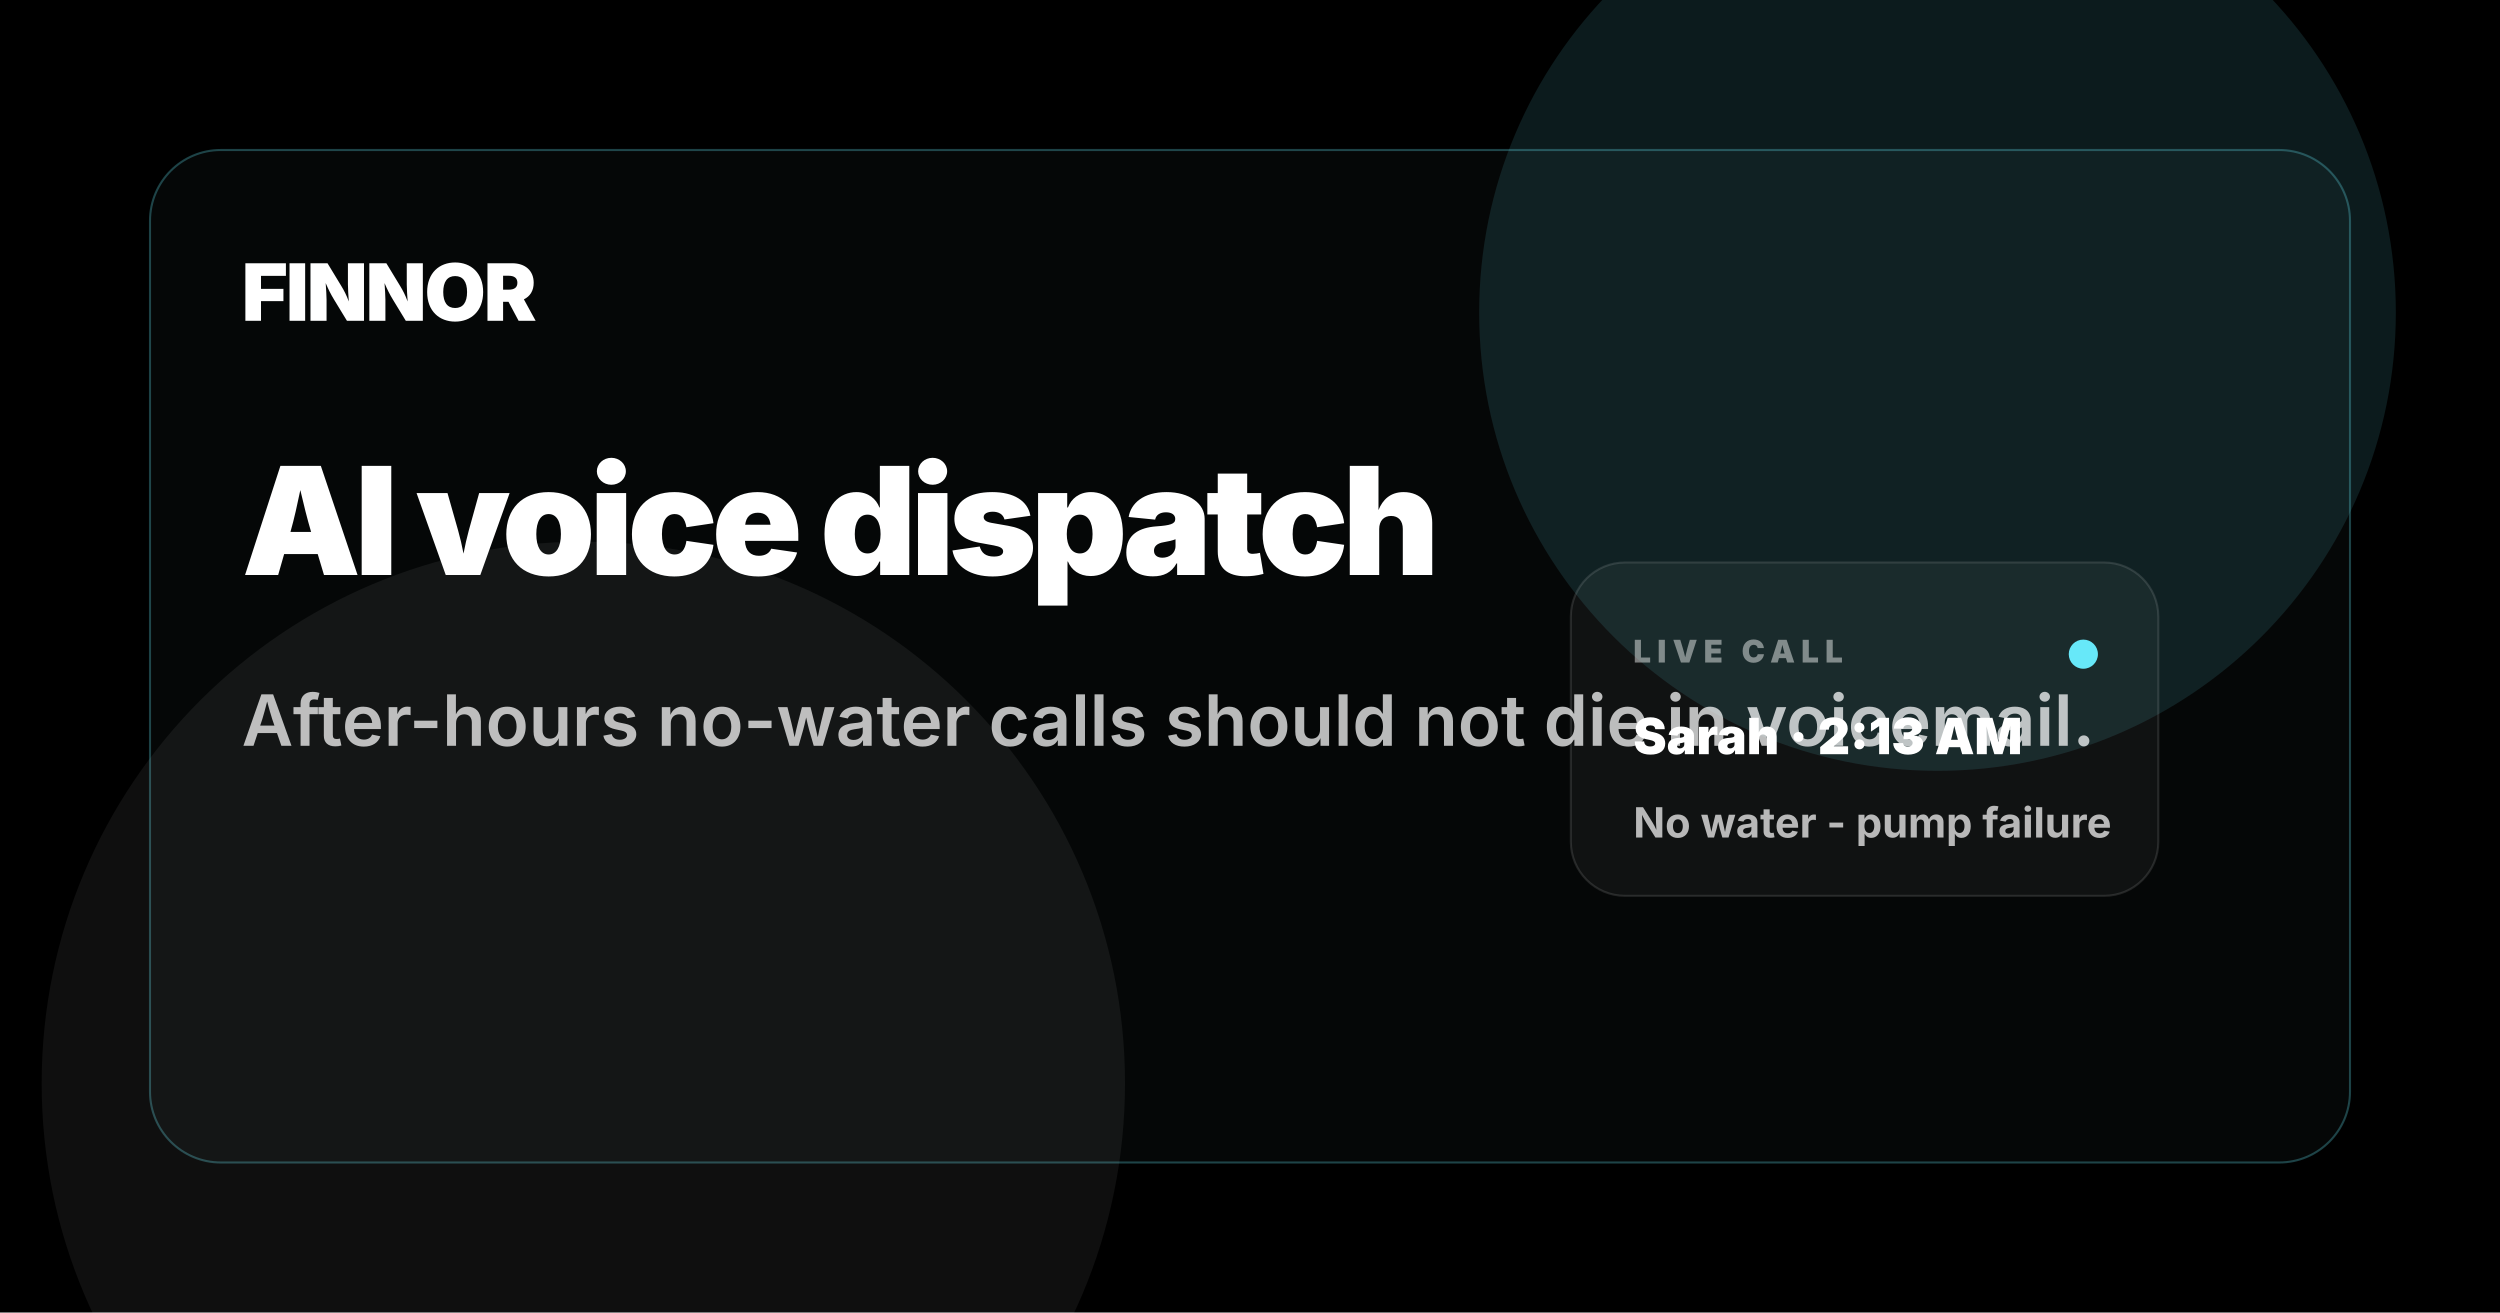
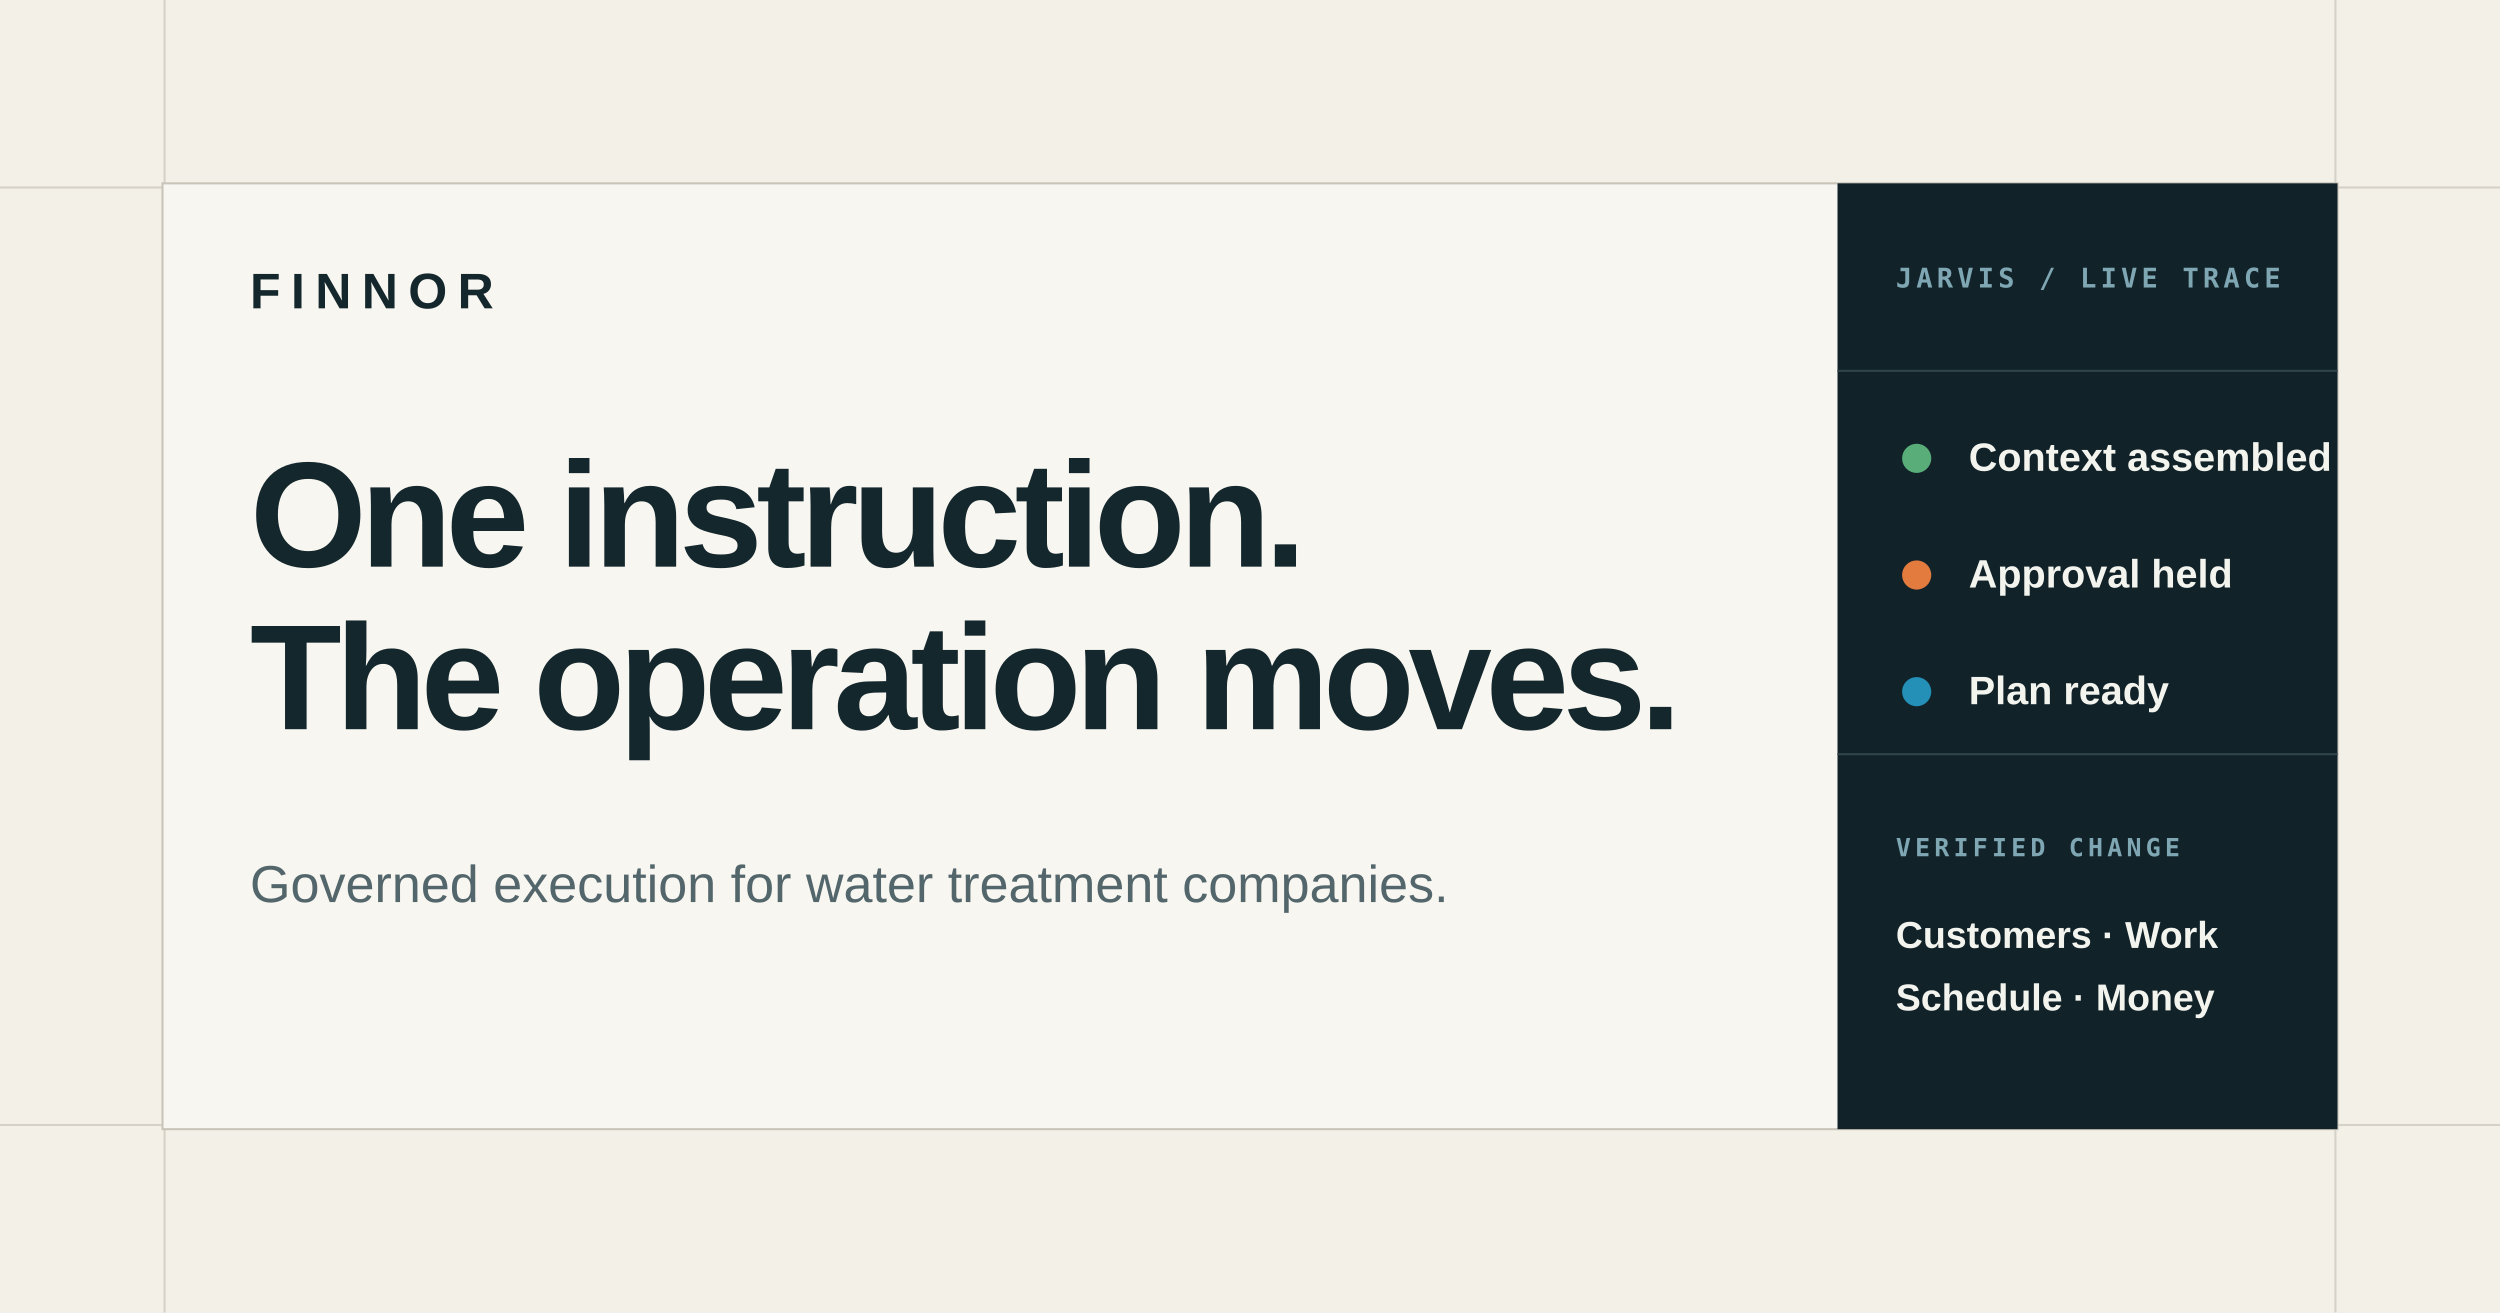
<svg xmlns="http://www.w3.org/2000/svg" width="1200" height="630" viewBox="0 0 1200 630" fill="none">
-   <rect width="1200" height="630" fill="#000000" />
-   <rect x="72" y="72" width="1056" height="486" rx="34" fill="#050707" stroke="rgba(103,232,249,0.28)" />
-   <circle cx="930" cy="150" r="220" fill="rgba(103,232,249,0.12)" />
-   <circle cx="280" cy="520" r="260" fill="rgba(255,255,255,0.06)" />
-   <text x="116" y="154" fill="white" font-family="Inter, Arial, sans-serif" font-size="38" font-weight="900" letter-spacing="-1">FINNOR</text>
-   <text x="116" y="276" fill="white" font-family="Inter, Arial, sans-serif" font-size="72" font-weight="900" letter-spacing="-3">AI voice dispatch</text>
-   <text x="116" y="358" fill="white" fill-opacity="0.72" font-family="Inter, Arial, sans-serif" font-size="34" font-weight="600">After-hours no-water calls should not die in voicemail.</text>
-   <rect x="754" y="270" width="282" height="160" rx="26" fill="rgba(255,255,255,0.045)" stroke="rgba(255,255,255,0.12)" />
-   <text x="784" y="318" fill="rgba(255,255,255,0.45)" font-family="Inter, Arial, sans-serif" font-size="15" font-weight="900" letter-spacing="3">LIVE CALL</text>
-   <text x="784" y="362" fill="white" font-family="Inter, Arial, sans-serif" font-size="24" font-weight="900">Sarah · 2:13 AM</text>
-   <text x="784" y="402" fill="rgba(255,255,255,0.7)" font-family="Inter, Arial, sans-serif" font-size="20" font-weight="700">No water - pump failure</text>
-   <circle cx="1000" cy="314" r="7" fill="#67E8F9" />
+   <rect width="1200" height="630" fill="#F3F0E8" />
+   <path d="M0 90H1200M0 540H1200" stroke="#D5D1C7" />
+   <path d="M79 0V630M1121 0V630" stroke="#D5D1C7" />
+   <rect x="78" y="88" width="1044" height="454" fill="#F8F6F0" stroke="#C8C4BA" />
+   <rect x="882" y="88" width="240" height="454" fill="#112229" />
+   <path d="M882 178H1122M882 362H1122" stroke="#30444B" />
+   <text x="120" y="148" fill="#14272D" font-family="Arial, sans-serif" font-size="24" font-weight="800" letter-spacing="5">FINNOR</text>
+   <text x="120" y="272" fill="#14272D" font-family="Arial, sans-serif" font-size="72" font-weight="800" letter-spacing="-3">One instruction.</text>
+   <text x="120" y="350" fill="#14272D" font-family="Arial, sans-serif" font-size="72" font-weight="800" letter-spacing="-3">The operation moves.</text>
+   <text x="120" y="433" fill="#53666B" font-family="Arial, sans-serif" font-size="25" font-weight="500">Governed execution for water treatment companies.</text>
+   <text x="910" y="138" fill="#7FA6B3" font-family="monospace" font-size="13" font-weight="700" letter-spacing="2">JARVIS / LIVE TRACE</text>
+   <circle cx="920" cy="220" r="7" fill="#58AD78" />
+   <text x="945" y="226" fill="#F4F4EF" font-family="Arial, sans-serif" font-size="19" font-weight="700">Context assembled</text>
+   <circle cx="920" cy="276" r="7" fill="#E47B3E" />
+   <text x="945" y="282" fill="#F4F4EF" font-family="Arial, sans-serif" font-size="19" font-weight="700">Approval held</text>
+   <circle cx="920" cy="332" r="7" fill="#2490B8" />
+   <text x="945" y="338" fill="#F4F4EF" font-family="Arial, sans-serif" font-size="19" font-weight="700">Plan ready</text>
+   <text x="910" y="411" fill="#7FA6B3" font-family="monospace" font-size="12" font-weight="700" letter-spacing="2">VERIFIED CHANGE</text>
+   <text x="910" y="455" fill="#F4F4EF" font-family="Arial, sans-serif" font-size="18" font-weight="700">Customers · Work</text>
+   <text x="910" y="485" fill="#F4F4EF" font-family="Arial, sans-serif" font-size="18" font-weight="700">Schedule · Money</text>
</svg>
